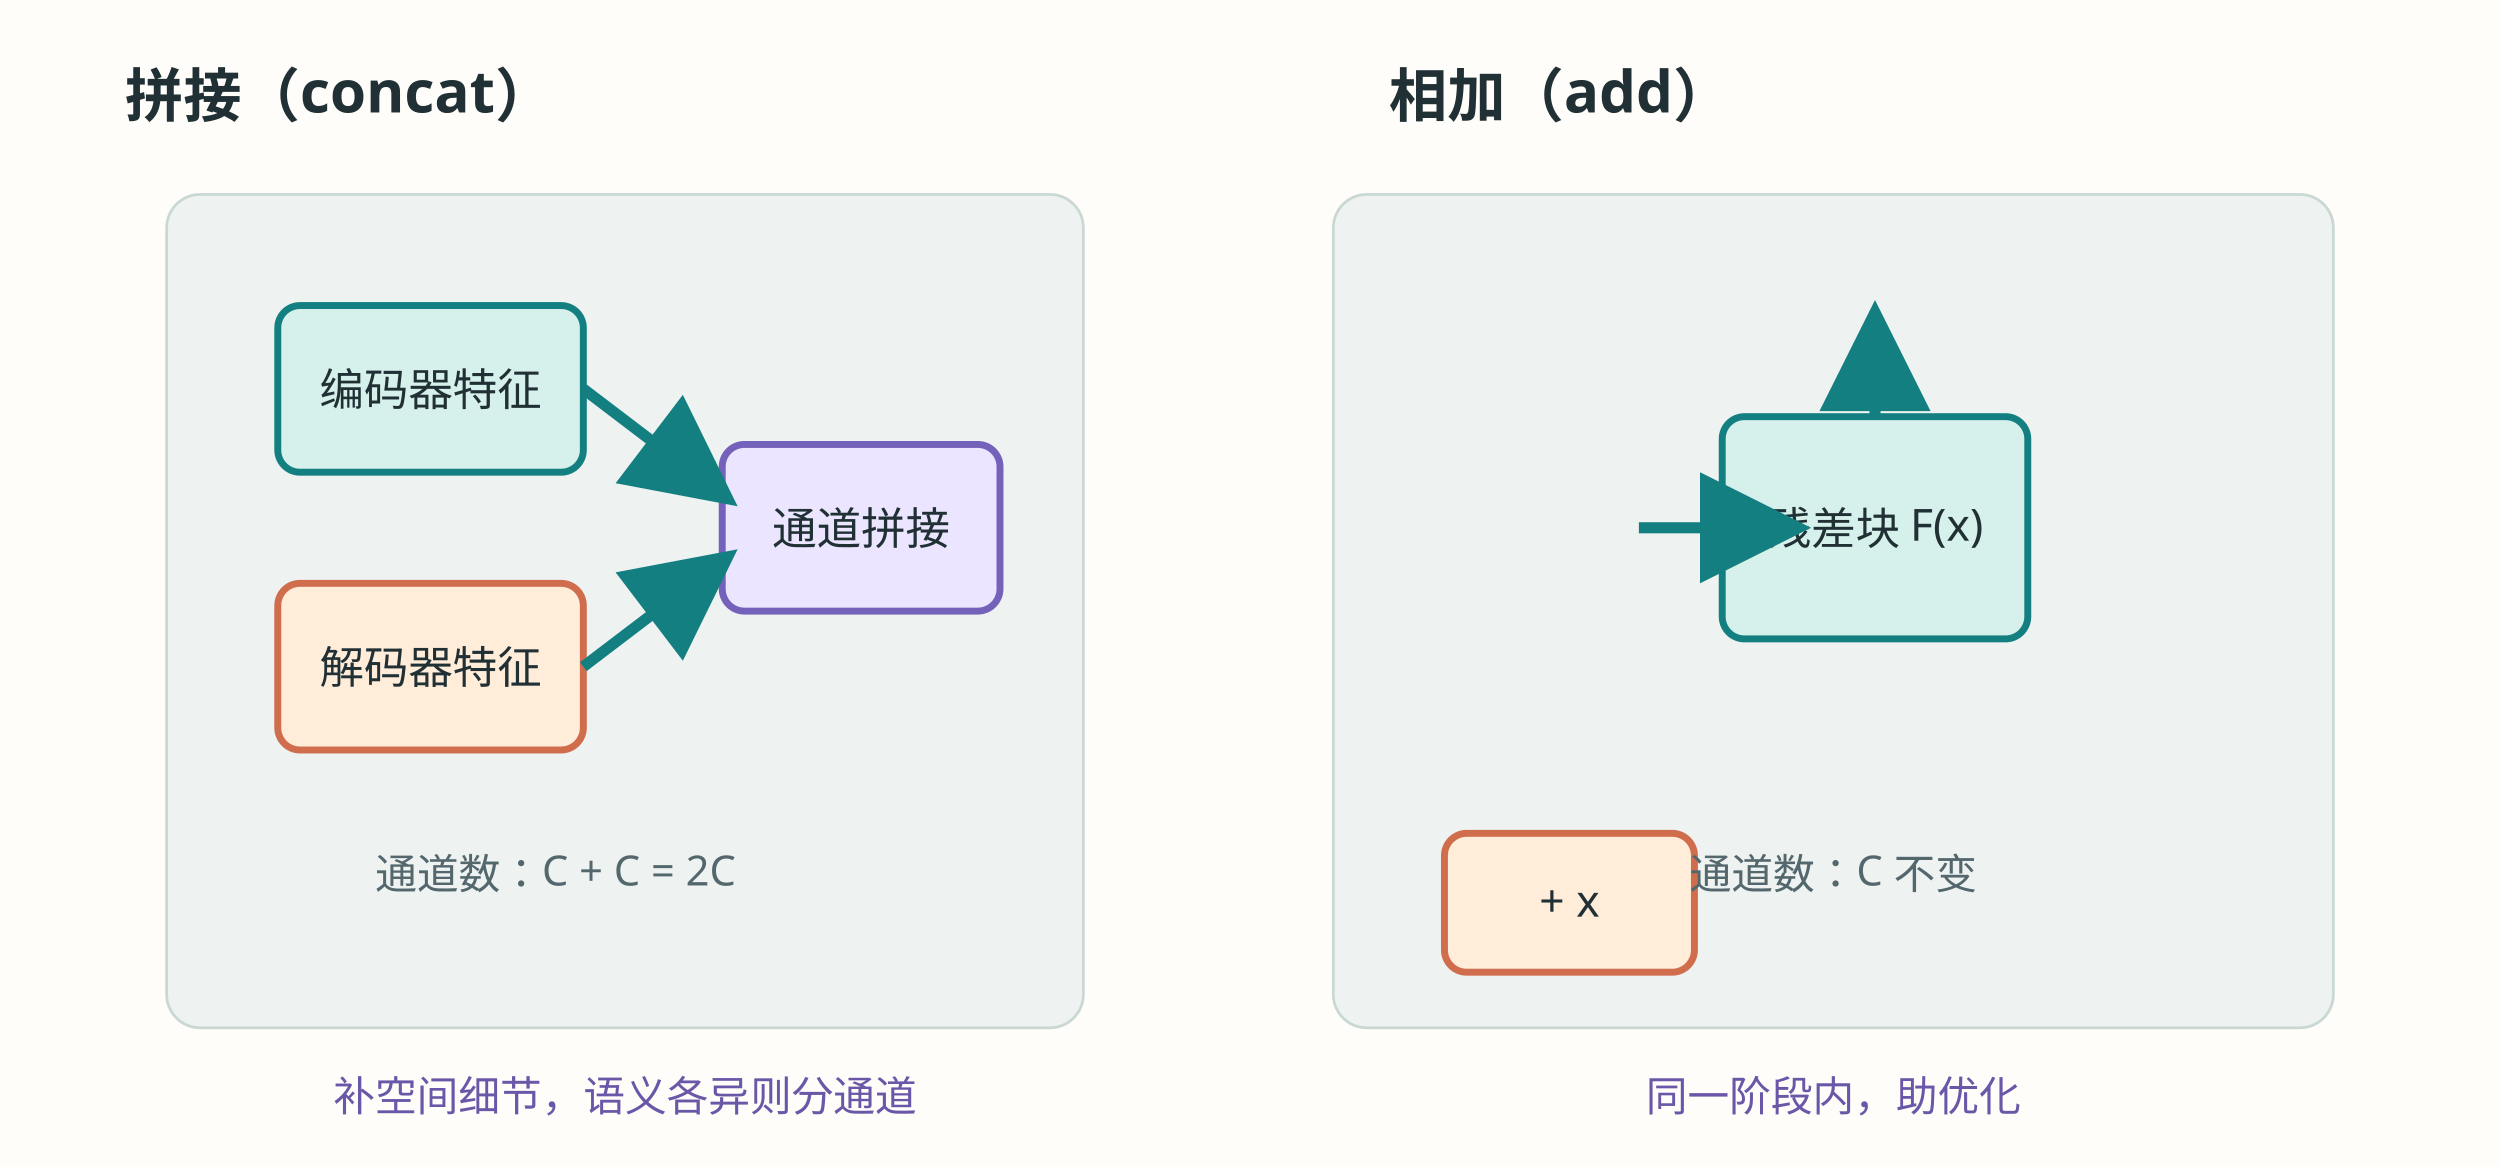
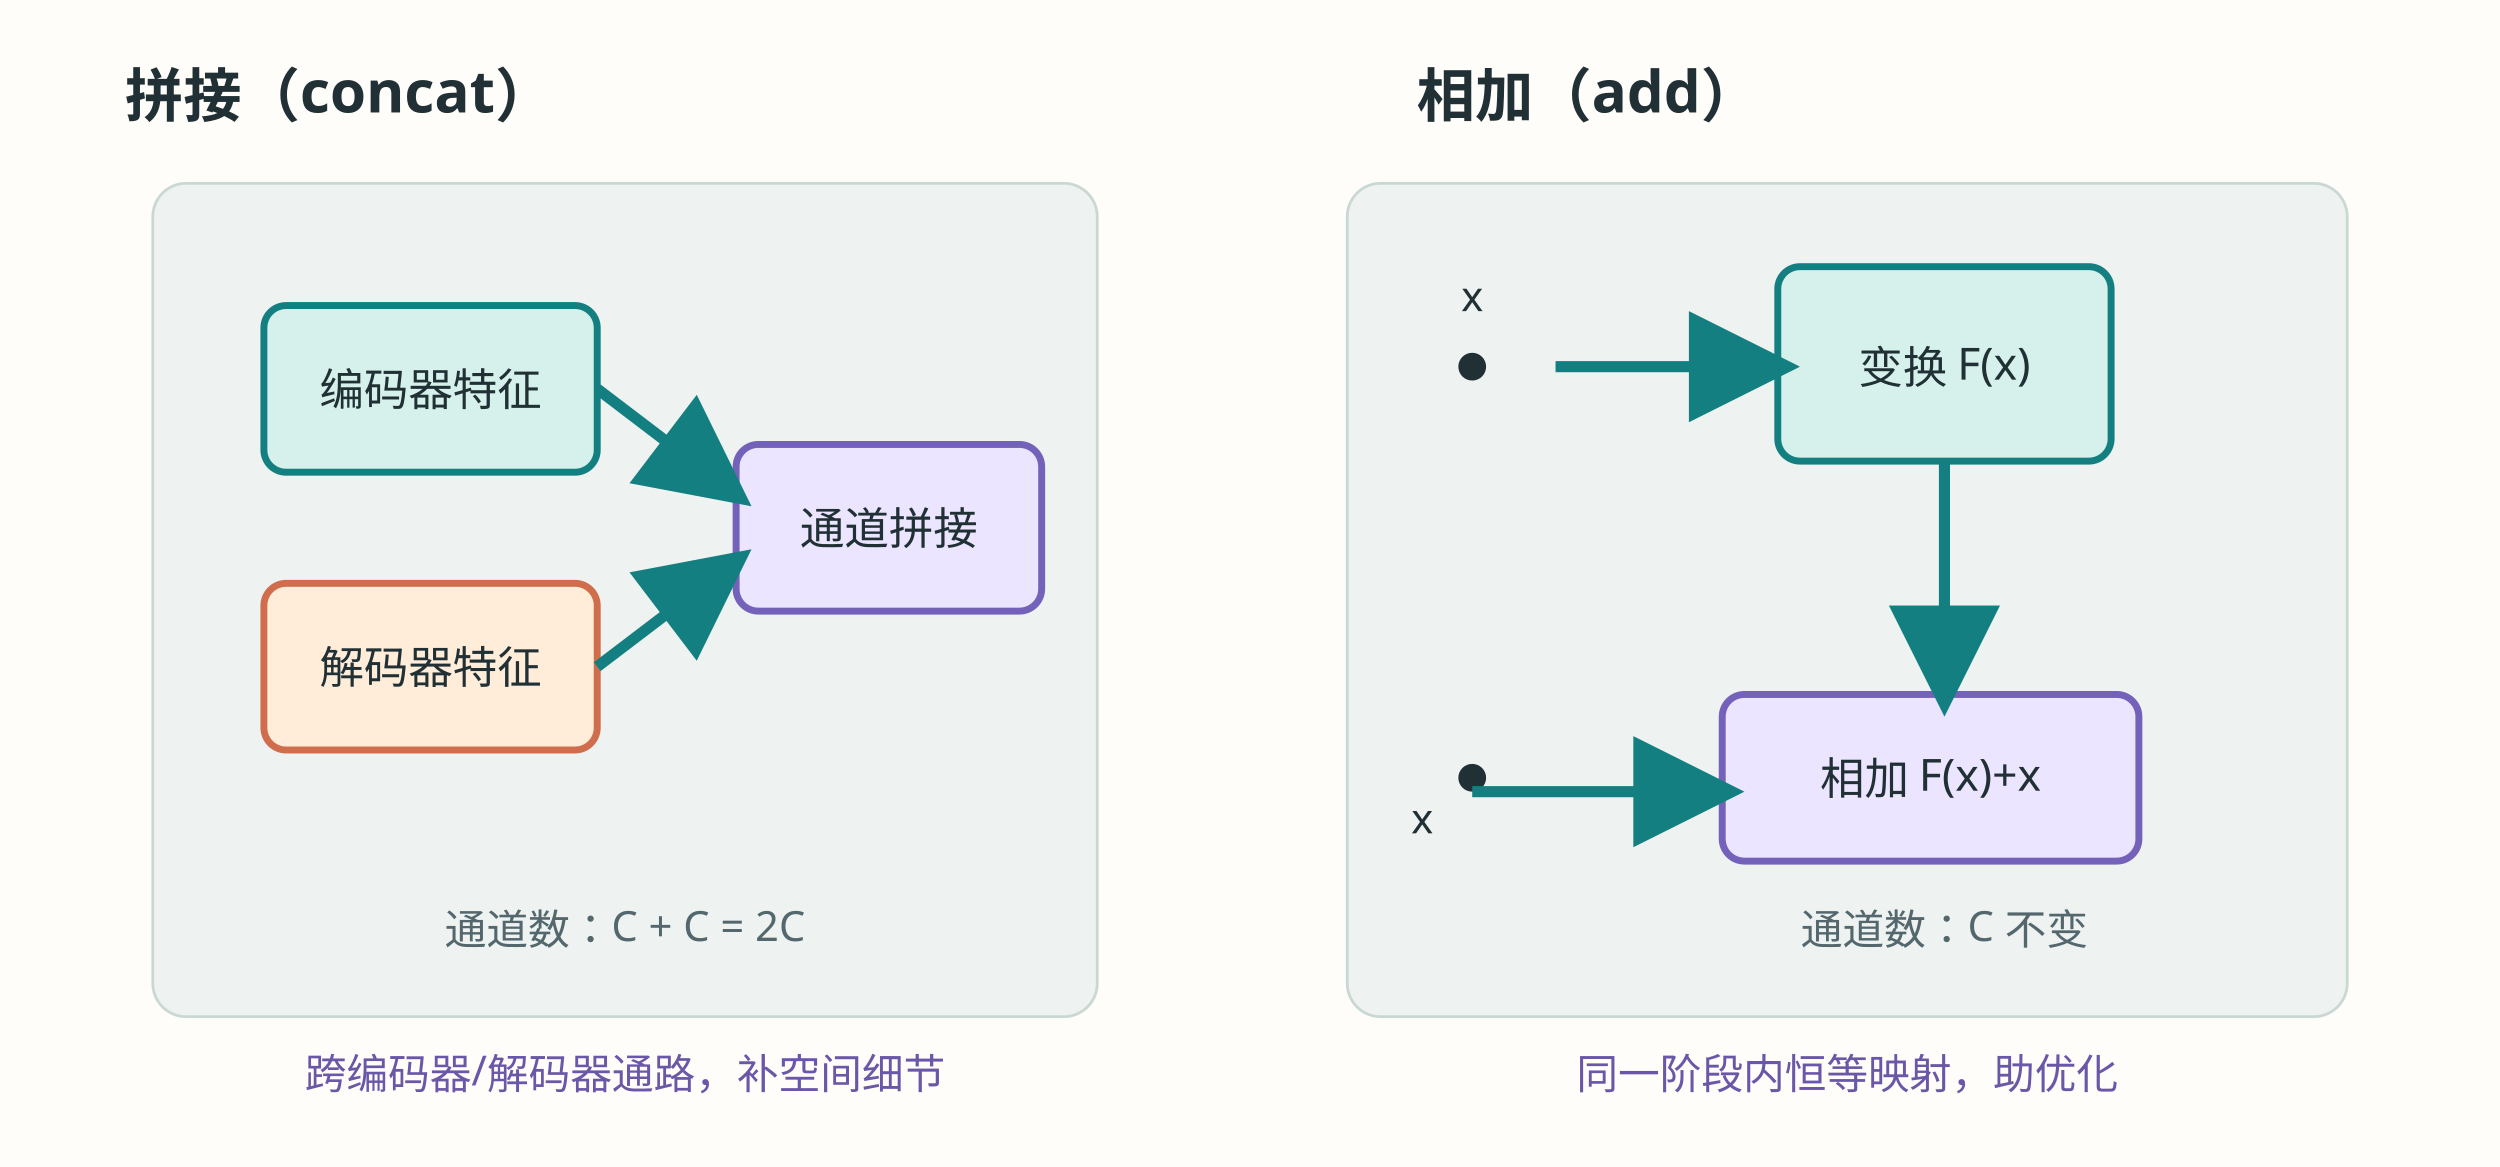
<svg xmlns="http://www.w3.org/2000/svg" viewBox="0 0 900 420" role="img" aria-labelledby="sk-title sk-desc" font-family="system-ui, 'PingFang SC', 'Microsoft YaHei', sans-serif">
  <rect width="900" height="420" fill="#fffdf9" />
  <text x="45" y="42" font-size="21" font-weight="700" fill="#203035">拼接（concat）</text>
-   <text x="500" y="42" font-size="21" font-weight="700" fill="#203035">相加（add）</text>
-   <rect x="60" y="70" width="330" height="300" rx="12" fill="#eef3f2" stroke="#c9d8d3" />
-   <rect x="480" y="70" width="360" height="300" rx="12" fill="#eef3f2" stroke="#c9d8d3" />
+   <text x="510" y="42" font-size="21" font-weight="700" fill="#203035">相加（add）</text>
+   <rect x="55" y="66" width="340" height="300" rx="12" fill="#eef3f2" stroke="#c9d8d3" />
+   <rect x="485" y="66" width="360" height="300" rx="12" fill="#eef3f2" stroke="#c9d8d3" />
  <g font-size="16" text-anchor="middle" fill="#203035">
-     <rect x="100" y="110" width="110" height="60" rx="8" fill="#d6f1eb" stroke="#147f80" stroke-width="2.5" />
+     <rect x="95" y="110" width="120" height="60" rx="8" fill="#d6f1eb" stroke="#147f80" stroke-width="2.5" />
    <text x="155" y="146">编码器特征</text>
-     <rect x="100" y="210" width="110" height="60" rx="8" fill="#ffecd9" stroke="#d06d4d" stroke-width="2.5" />
+     <rect x="95" y="210" width="120" height="60" rx="8" fill="#ffecd9" stroke="#d06d4d" stroke-width="2.5" />
    <text x="155" y="246">解码器特征</text>
-     <rect x="260" y="160" width="100" height="60" rx="8" fill="#ebe5ff" stroke="#7461ba" stroke-width="2.5" />
-     <text x="310" y="196">通道拼接</text>
-     <text x="200" y="320" font-size="15" fill="#53676d">通道数：C + C = 2C</text>
-     <rect x="620" y="150" width="110" height="80" rx="8" fill="#d6f1eb" stroke="#147f80" stroke-width="2.5" />
-     <text x="675" y="196">残差块 F(x)</text>
-     <rect x="520" y="300" width="90" height="50" rx="8" fill="#ffecd9" stroke="#d06d4d" stroke-width="2.5" />
-     <text x="565" y="330">+ x</text>
-     <text x="660" y="320" font-size="15" fill="#53676d">通道数：C 不变</text>
+     <rect x="265" y="160" width="110" height="60" rx="8" fill="#ebe5ff" stroke="#7461ba" stroke-width="2.5" />
+     <text x="320" y="196">通道拼接</text>
+     <text x="225" y="340" font-size="15" fill="#53676d">通道数：C + C = 2C</text>
+     <rect x="640" y="96" width="120" height="70" rx="8" fill="#d6f1eb" stroke="#147f80" stroke-width="2.5" />
+     <text x="700" y="138">变换 F(x)</text>
+     <rect x="620" y="250" width="150" height="60" rx="8" fill="#ebe5ff" stroke="#7461ba" stroke-width="2.5" />
+     <text x="695" y="286">相加 F(x)+x</text>
+     <circle cx="530" cy="132" r="5" fill="#203035" />
+     <text x="530" y="112" font-size="15" fill="#203035">x</text>
+     <circle cx="530" cy="280" r="5" fill="#203035" />
+     <text x="512" y="300" font-size="15" fill="#203035">x</text>
+     <text x="700" y="340" font-size="15" fill="#53676d">通道数：C 不变</text>
  </g>
  <g stroke="#147f80" stroke-width="4" fill="none" marker-end="url(#sk-ah)">
-     <path d="M210 140 L256 175" />
-     <path d="M210 240 L256 205" />
-     <path d="M675 150 V120" />
-     <path d="M590 190 L640 190" />
+     <path d="M215 140 L261 175" />
+     <path d="M215 240 L261 205" />
+     <path d="M560 132 H636" />
+     <path d="M700 166 V246" />
+     <path d="M530 285 H616" />
  </g>
  <defs>
    <marker id="sk-ah" markerWidth="10" markerHeight="10" refX="7" refY="5" orient="auto">
      <path d="M0 0 L10 5 L0 10 z" fill="#147f80" />
    </marker>
  </defs>
-   <text x="225" y="400" font-size="15" text-anchor="middle" fill="#6b57a8">补空间细节，语义各异则分通道</text>
-   <text x="660" y="400" font-size="15" text-anchor="middle" fill="#6b57a8">同一阶段内，助优化</text>
+   <text x="225" y="392" font-size="15" text-anchor="middle" fill="#6b57a8">跨编码器/解码器通路，补空间细节</text>
+   <text x="665" y="392" font-size="15" text-anchor="middle" fill="#6b57a8">同一阶段内恒等映射，助优化</text>
</svg>
